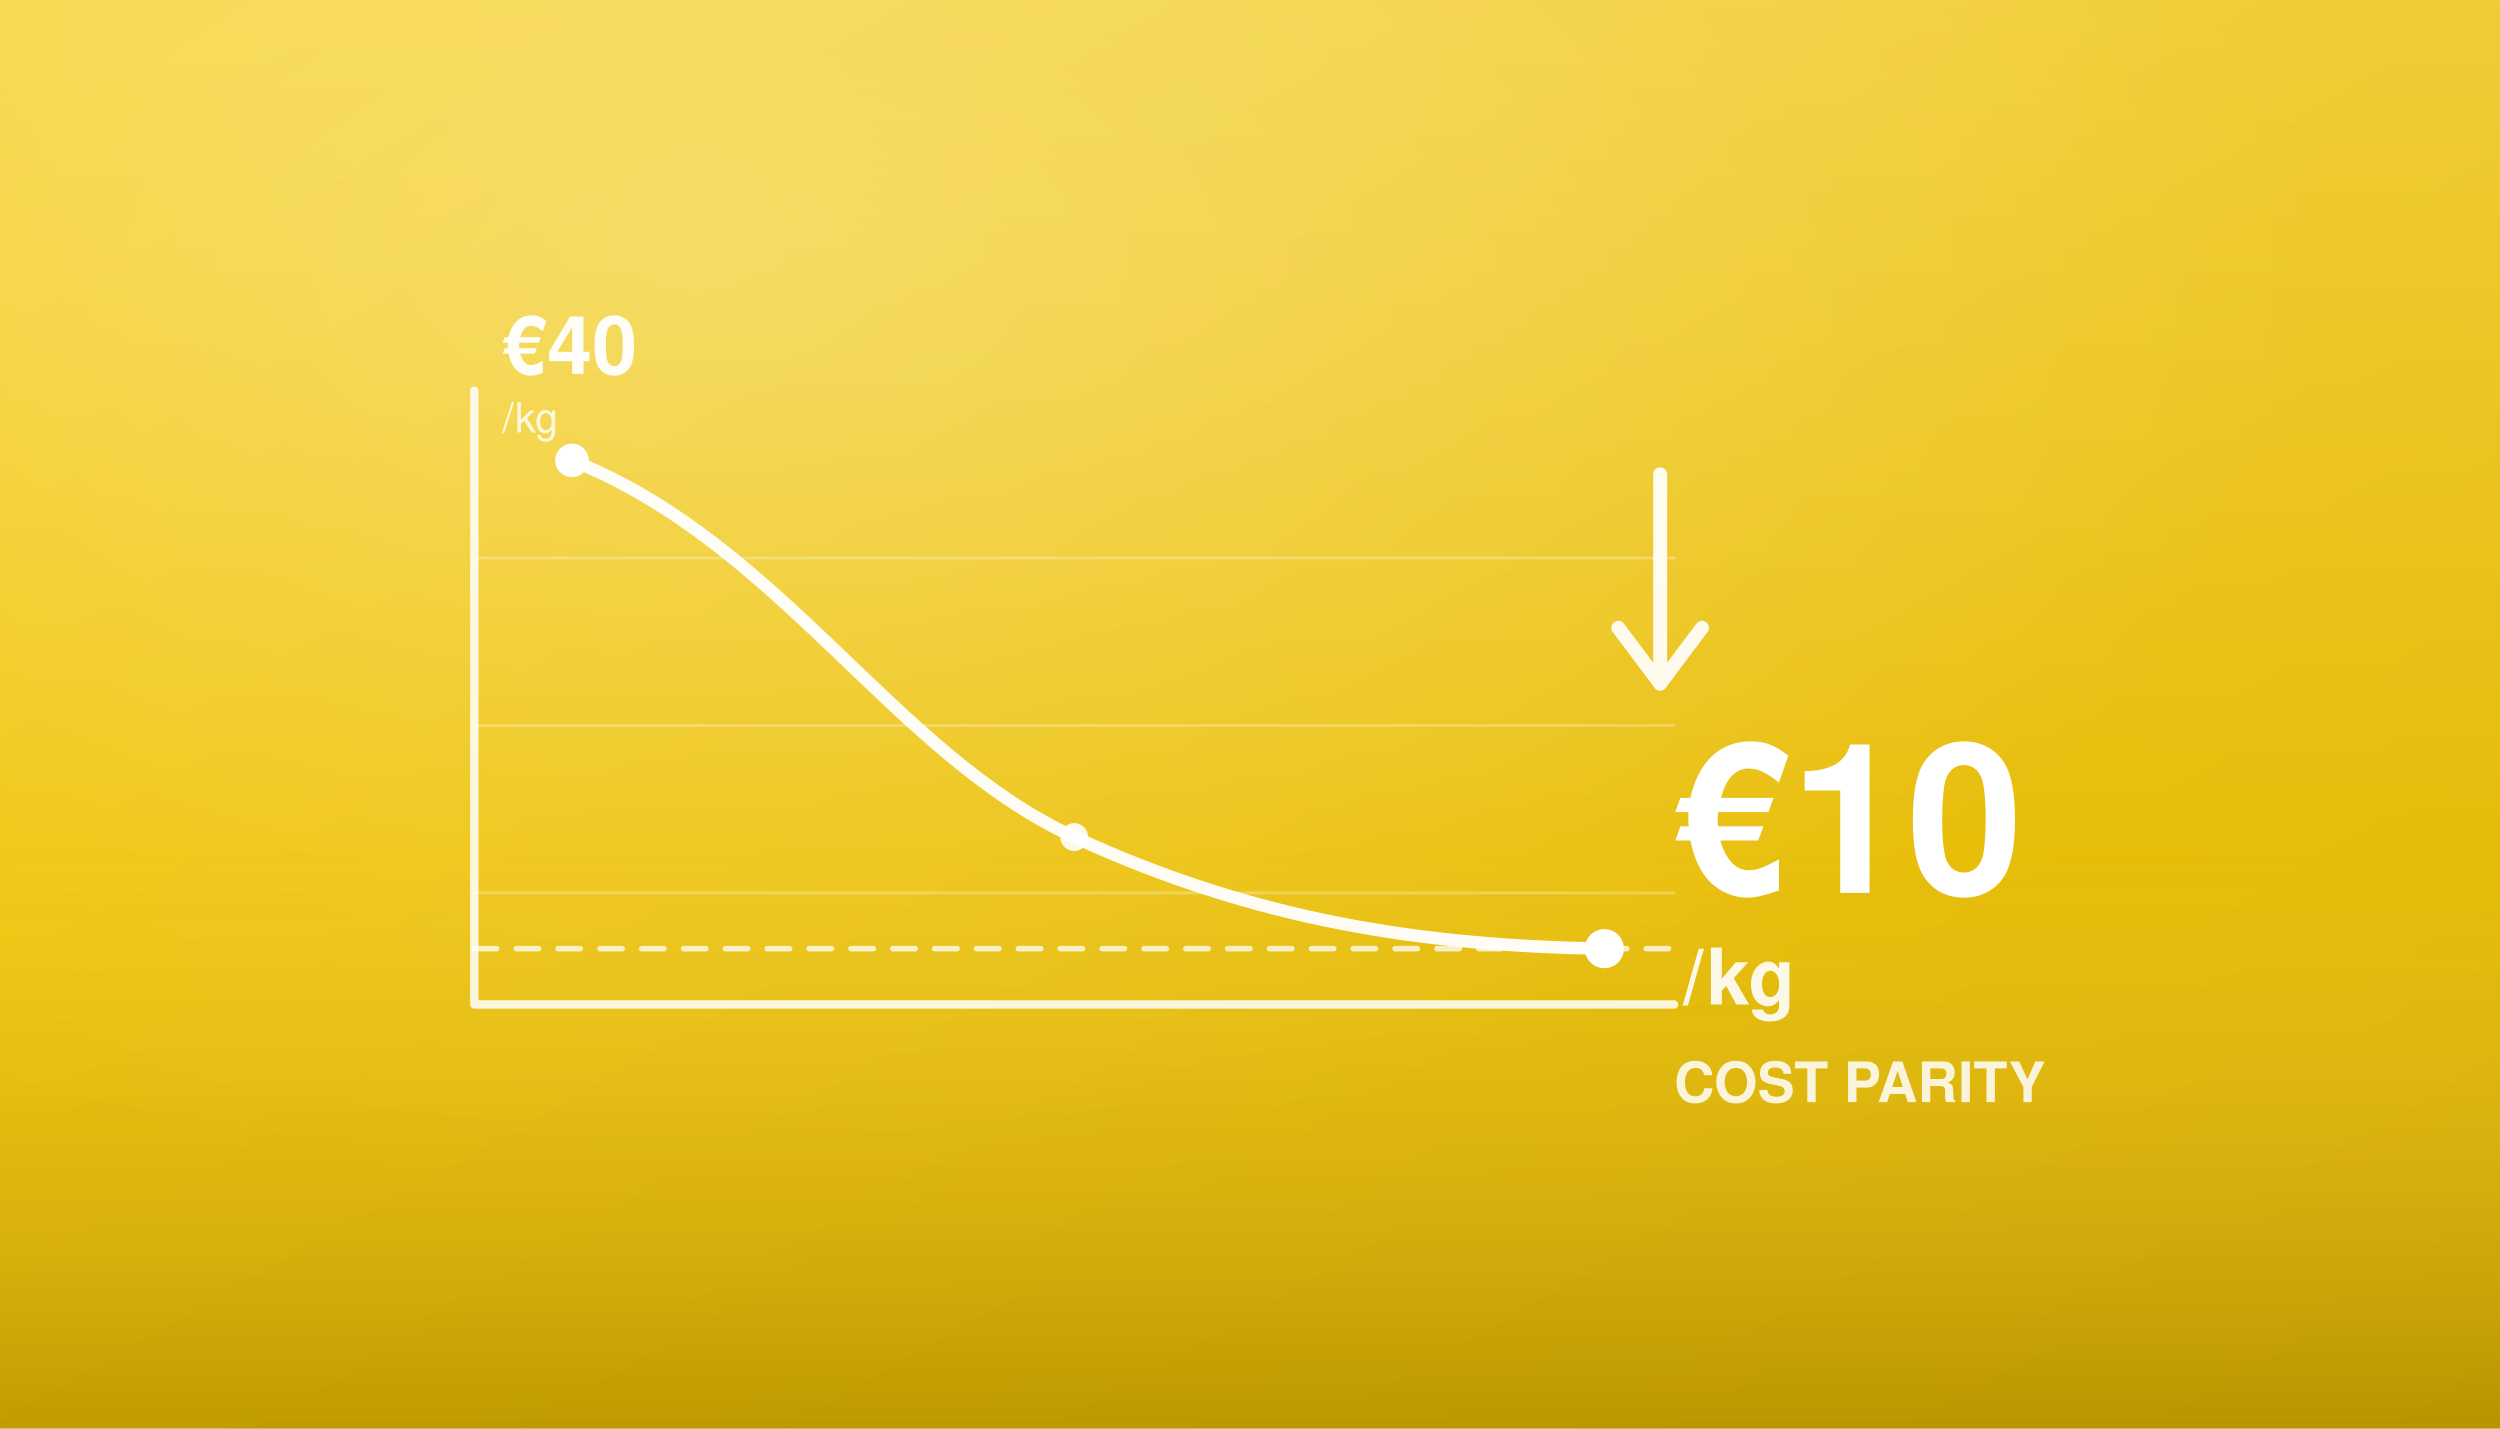
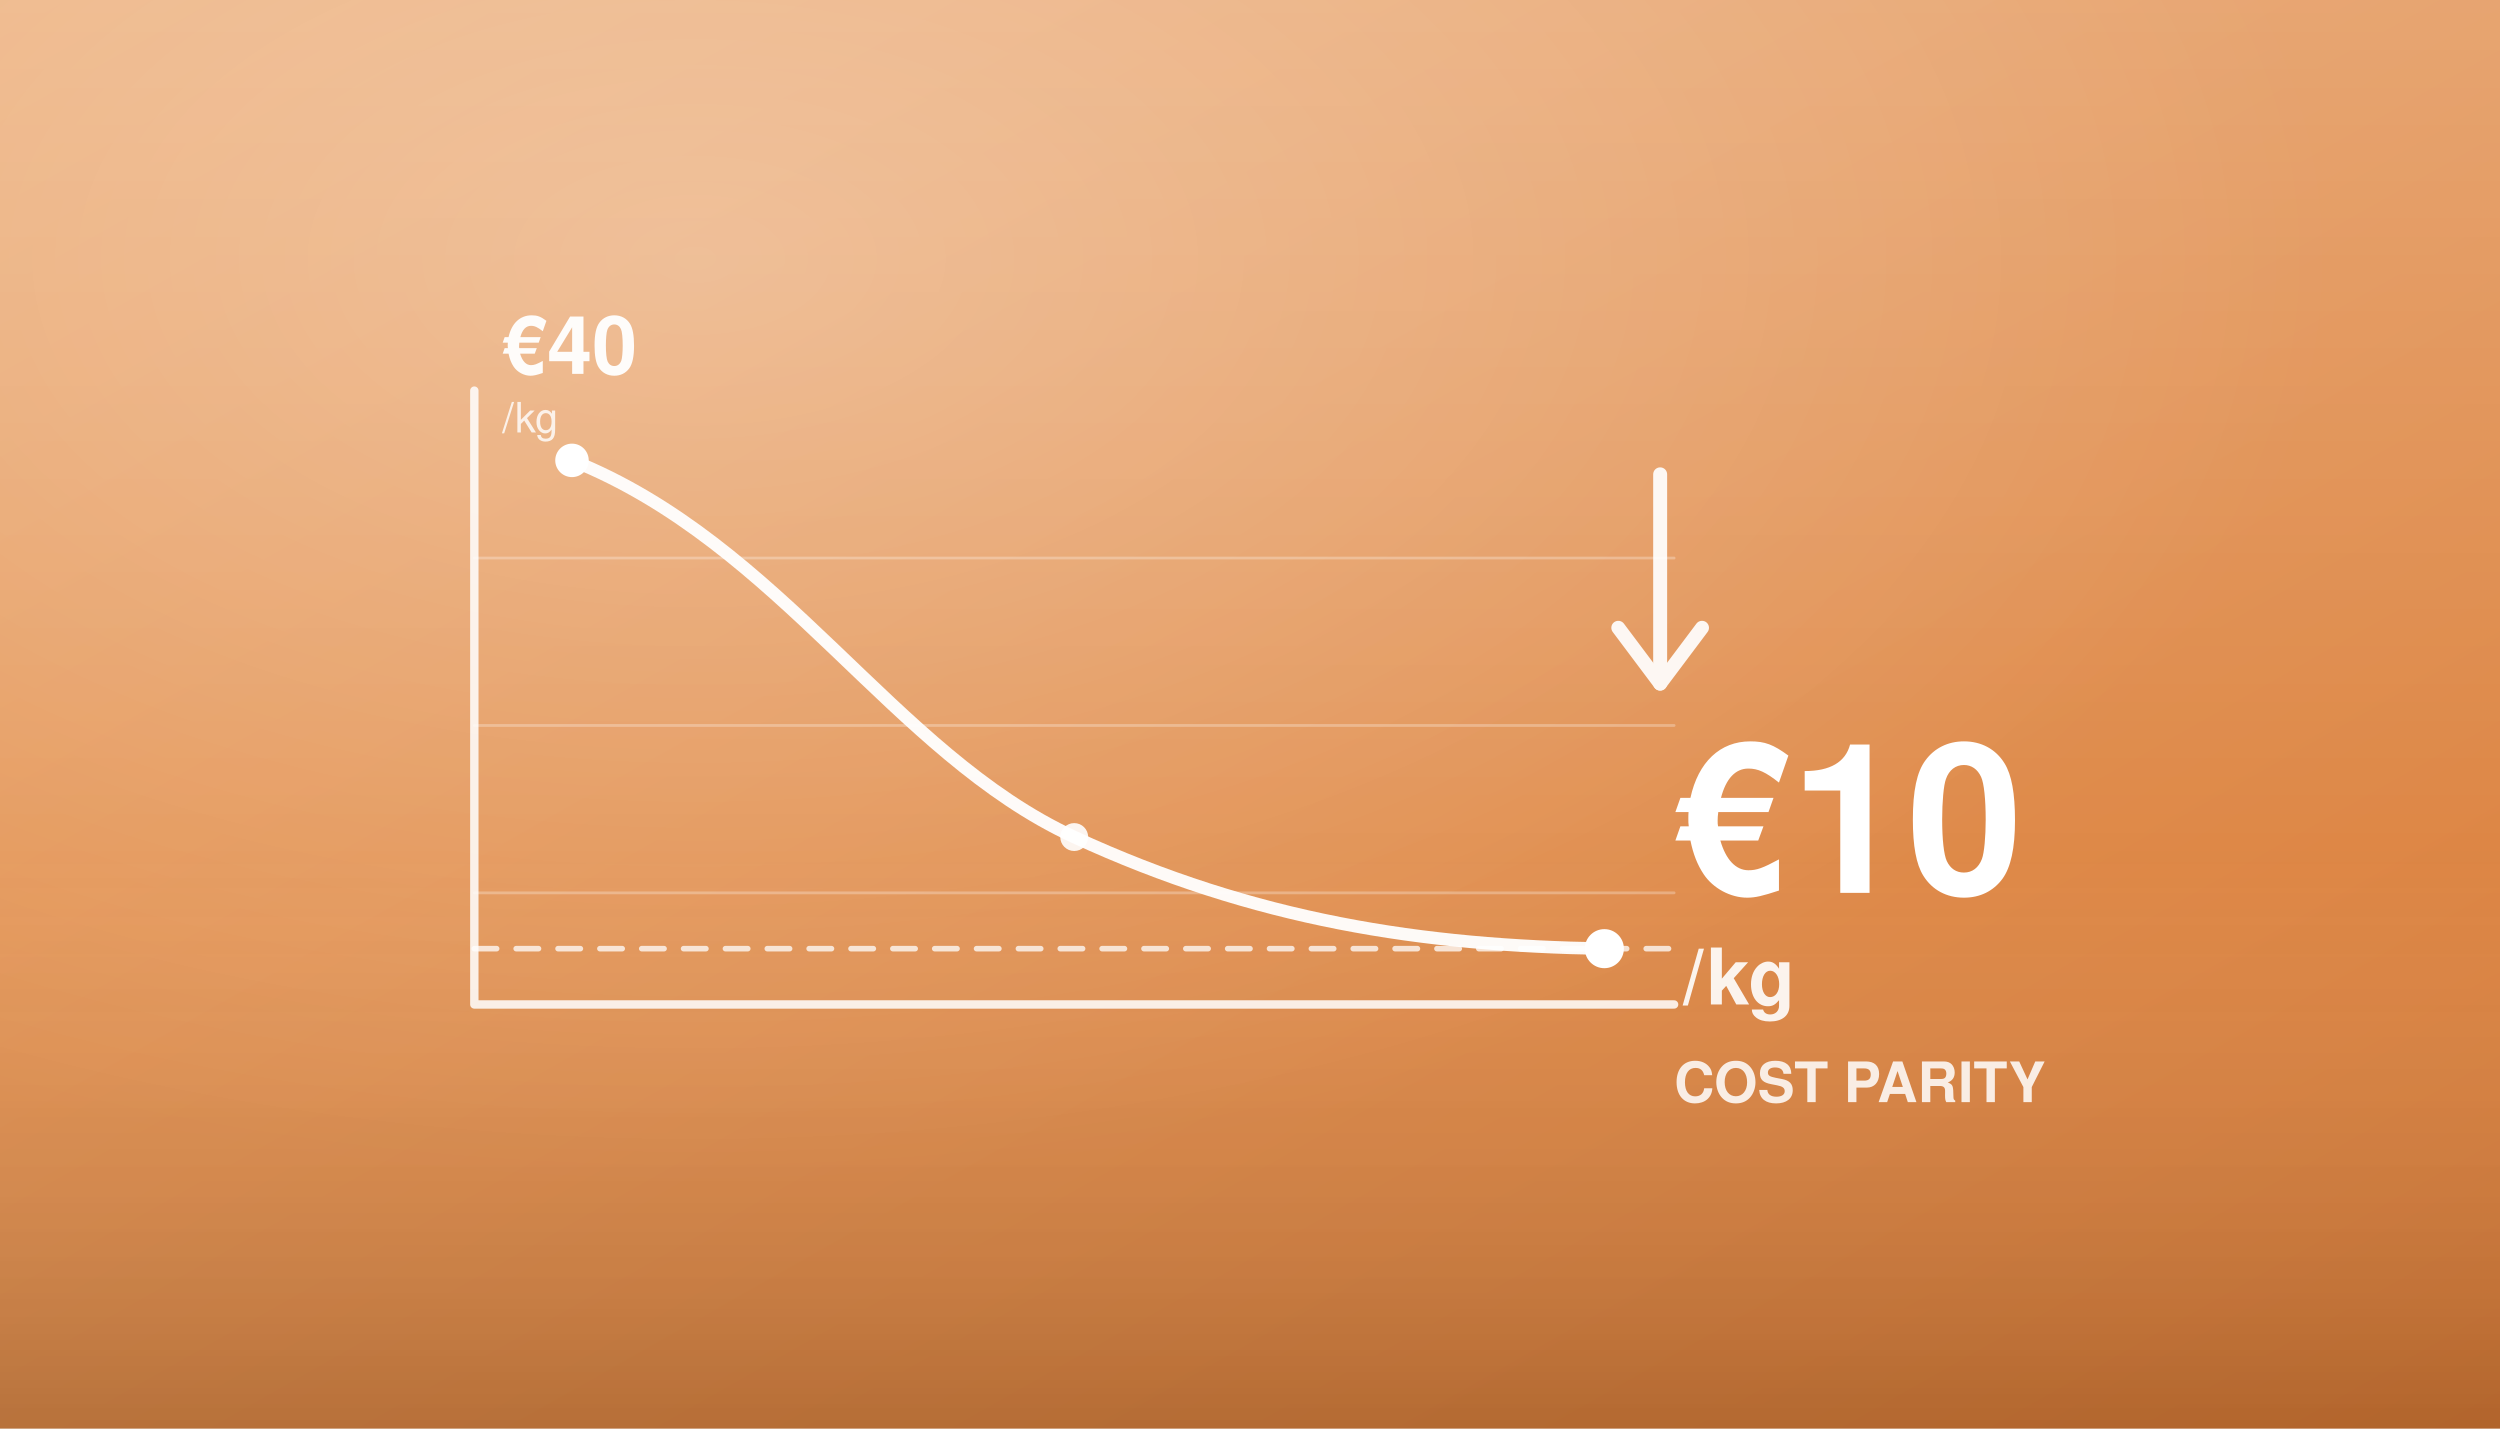
<svg xmlns="http://www.w3.org/2000/svg" viewBox="0 0 1792 1024" width="1792" height="1024">
  <defs>
    <linearGradient id="bg" x1="0%" y1="0%" x2="100%" y2="100%">
-       <stop offset="0%" stop-color="#F5C800" />
-       <stop offset="100%" stop-color="#E0B500" />
+       <stop offset="0%" stop-color="#E89C5C" />
+       <stop offset="100%" stop-color="#D87A35" />
    </linearGradient>
    <linearGradient id="sheen" x1="0%" y1="0%" x2="0%" y2="100%">
      <stop offset="0%" stop-color="white" stop-opacity="0.22" />
      <stop offset="60%" stop-color="white" stop-opacity="0.04" />
      <stop offset="100%" stop-color="black" stop-opacity="0.18" />
    </linearGradient>
    <radialGradient id="glow" cx="28%" cy="18%" r="65%">
      <stop offset="0%" stop-color="white" stop-opacity="0.28" />
      <stop offset="100%" stop-color="white" stop-opacity="0" />
    </radialGradient>
  </defs>
  <rect width="1792" height="1024" fill="url(#bg)" />
  <rect width="1792" height="1024" fill="url(#sheen)" />
  <rect width="1792" height="1024" fill="url(#glow)" />
  <g transform="translate(300,240)" fill="none" stroke="white" stroke-linecap="round" stroke-linejoin="round">
    <path d="M40,40 L40,480 L900,480" stroke-width="6" opacity="0.85" />
    <g stroke-width="2" opacity="0.28">
      <line x1="40" y1="160" x2="900" y2="160" />
      <line x1="40" y1="280" x2="900" y2="280" />
      <line x1="40" y1="400" x2="900" y2="400" />
    </g>
    <path d="M110,90 C260,150 340,300 470,360 C600,420 720,438 850,440" stroke-width="9" opacity="0.95" />
    <circle cx="110" cy="90" r="12" fill="white" stroke="none" />
    <circle cx="470" cy="360" r="10" fill="white" stroke="none" opacity="0.9" />
    <circle cx="850" cy="440" r="14" fill="white" stroke="none" />
    <line x1="40" y1="440" x2="900" y2="440" stroke-width="4" stroke-dasharray="16 14" opacity="0.75" />
  </g>
  <g transform="translate(360,268)" fill="white" opacity="0.95">
    <text x="0" y="0" font-family="Helvetica, Arial, sans-serif" font-size="58" font-weight="700">€40</text>
    <text x="0" y="42" font-family="Helvetica, Arial, sans-serif" font-size="30" font-weight="500" opacity="0.85">/kg</text>
  </g>
  <g transform="translate(1200,640)" fill="white">
    <text x="0" y="0" font-family="Helvetica, Arial, sans-serif" font-size="150" font-weight="800">€10</text>
    <text x="6" y="80" font-family="Helvetica, Arial, sans-serif" font-size="56" font-weight="600" opacity="0.9">/kg</text>
    <text x="0" y="150" font-family="Helvetica, Arial, sans-serif" font-size="40" font-weight="600" opacity="0.85">COST PARITY</text>
  </g>
  <g transform="translate(1150,340)" fill="none" stroke="white" stroke-linecap="round" stroke-linejoin="round" stroke-width="10" opacity="0.92">
    <line x1="40" y1="0" x2="40" y2="150" />
    <path d="M10,110 L40,150 L70,110" />
  </g>
</svg>
